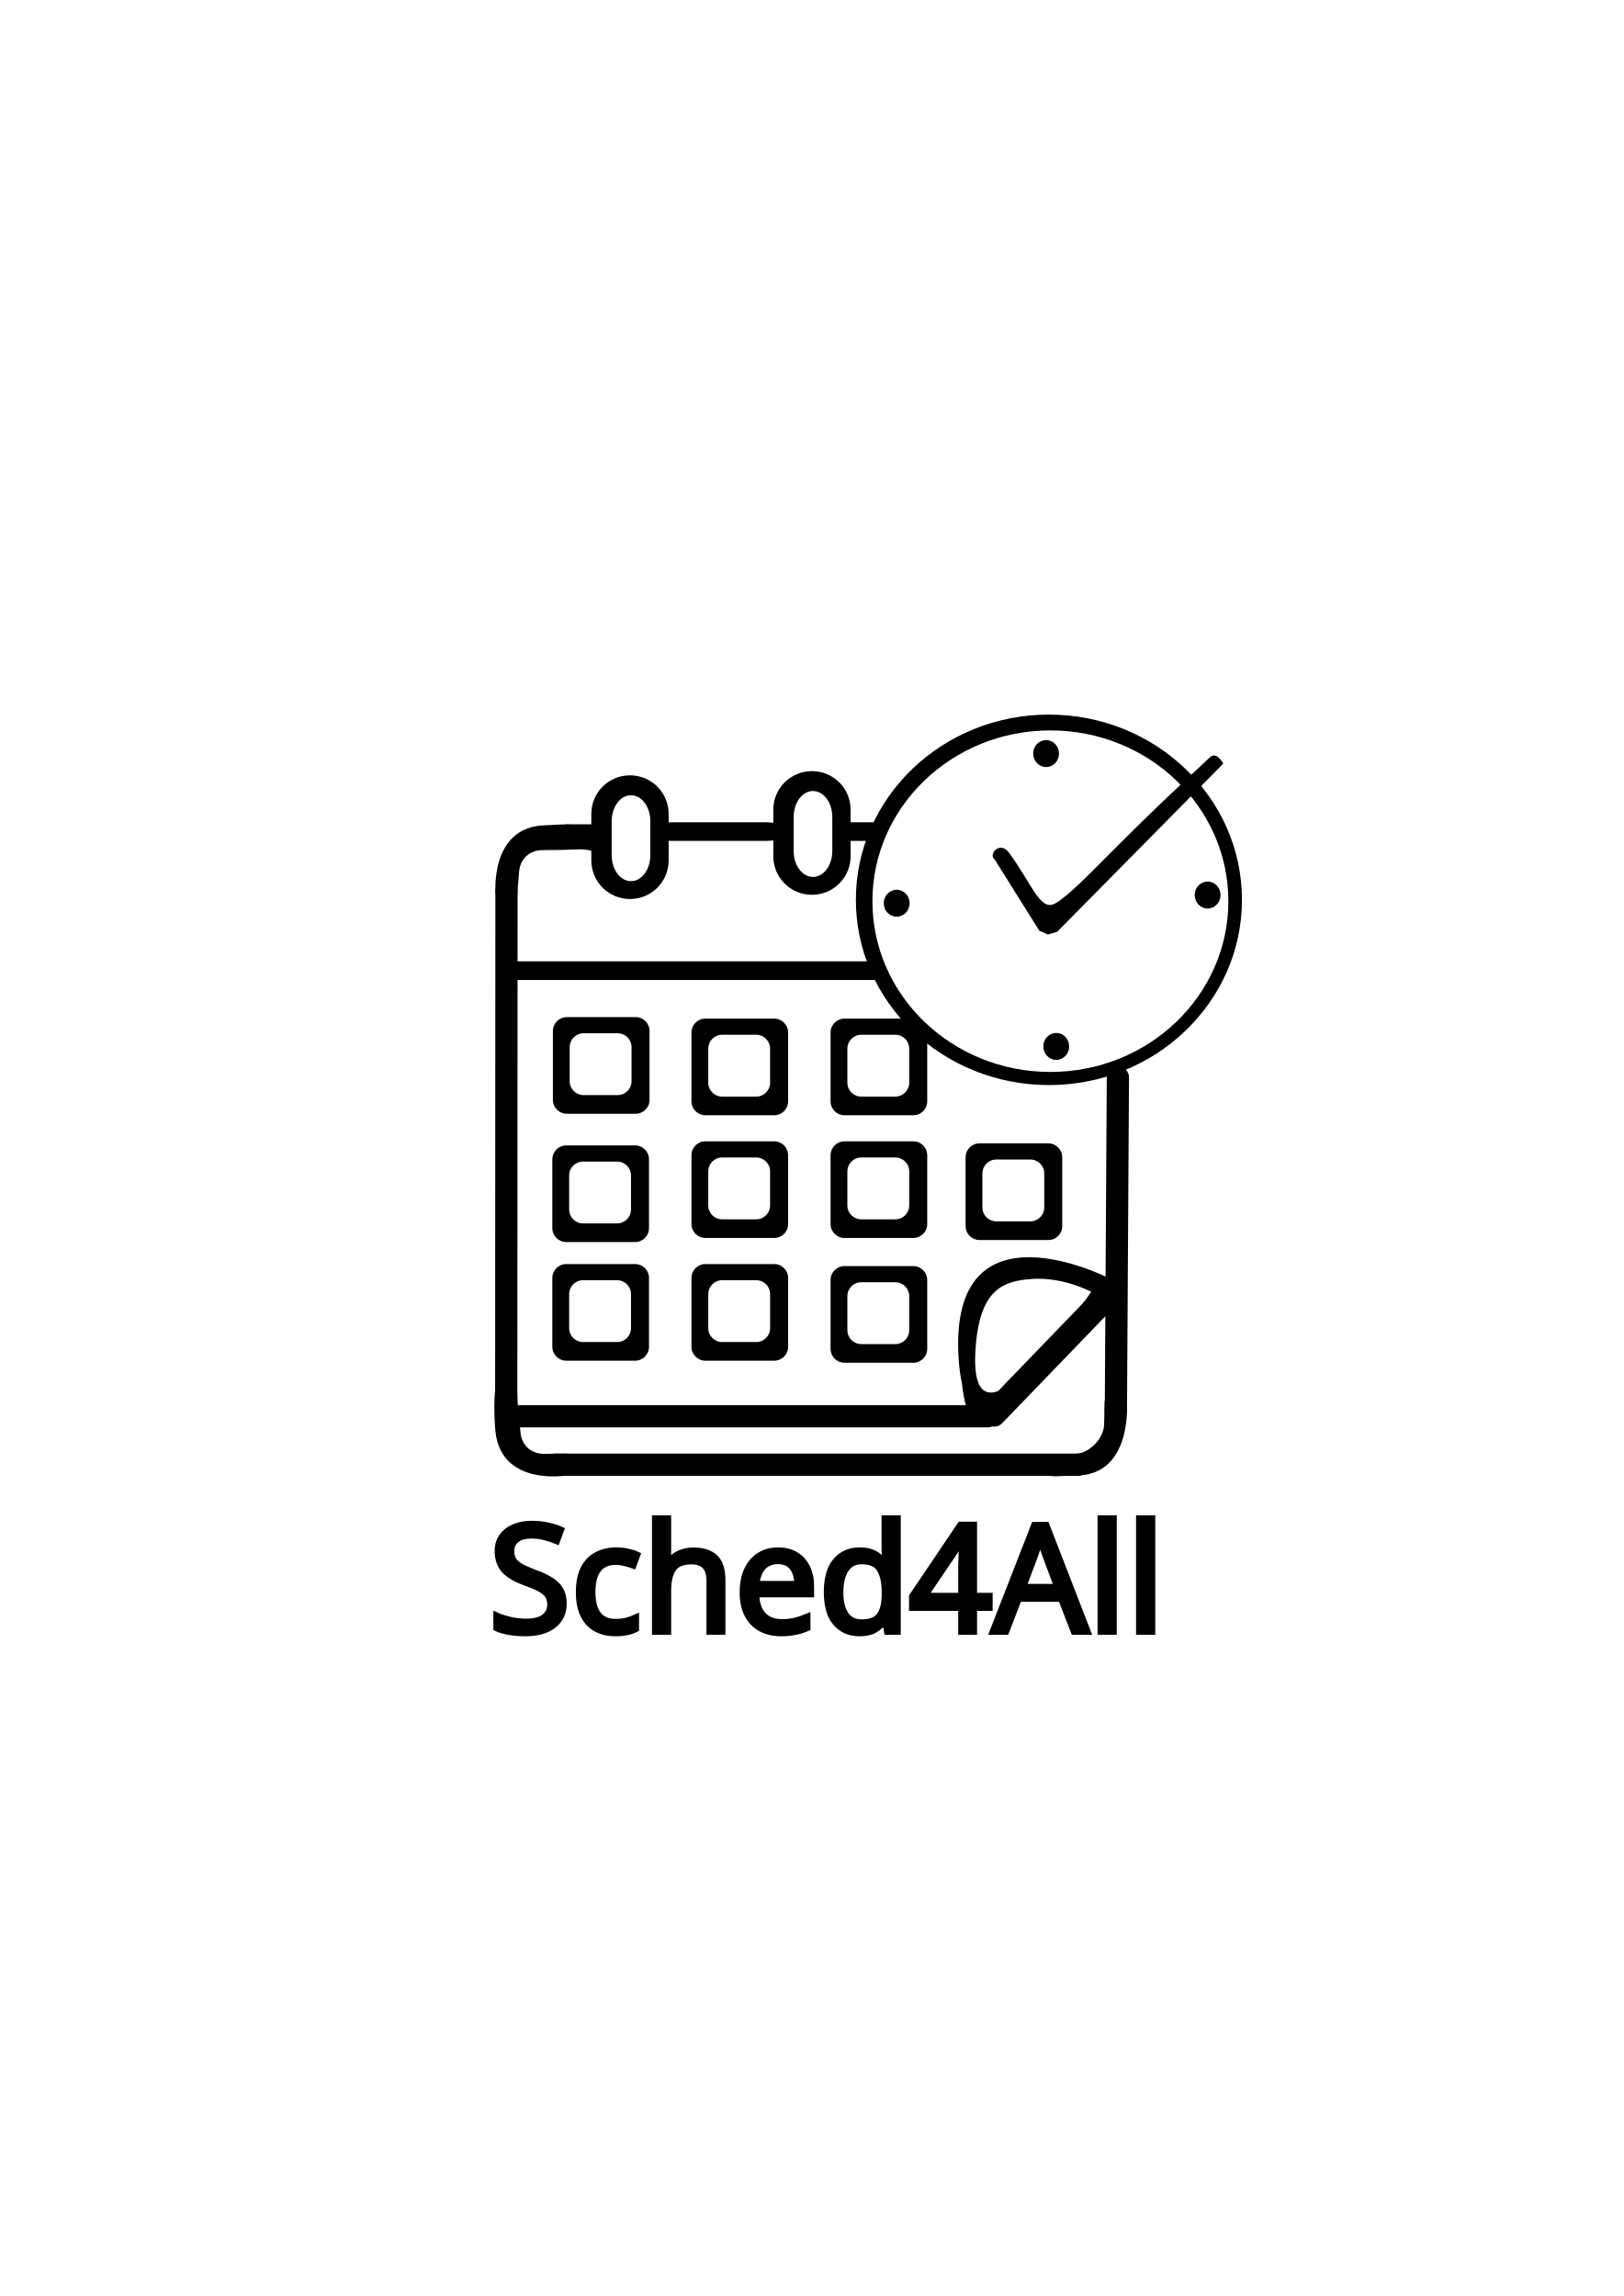
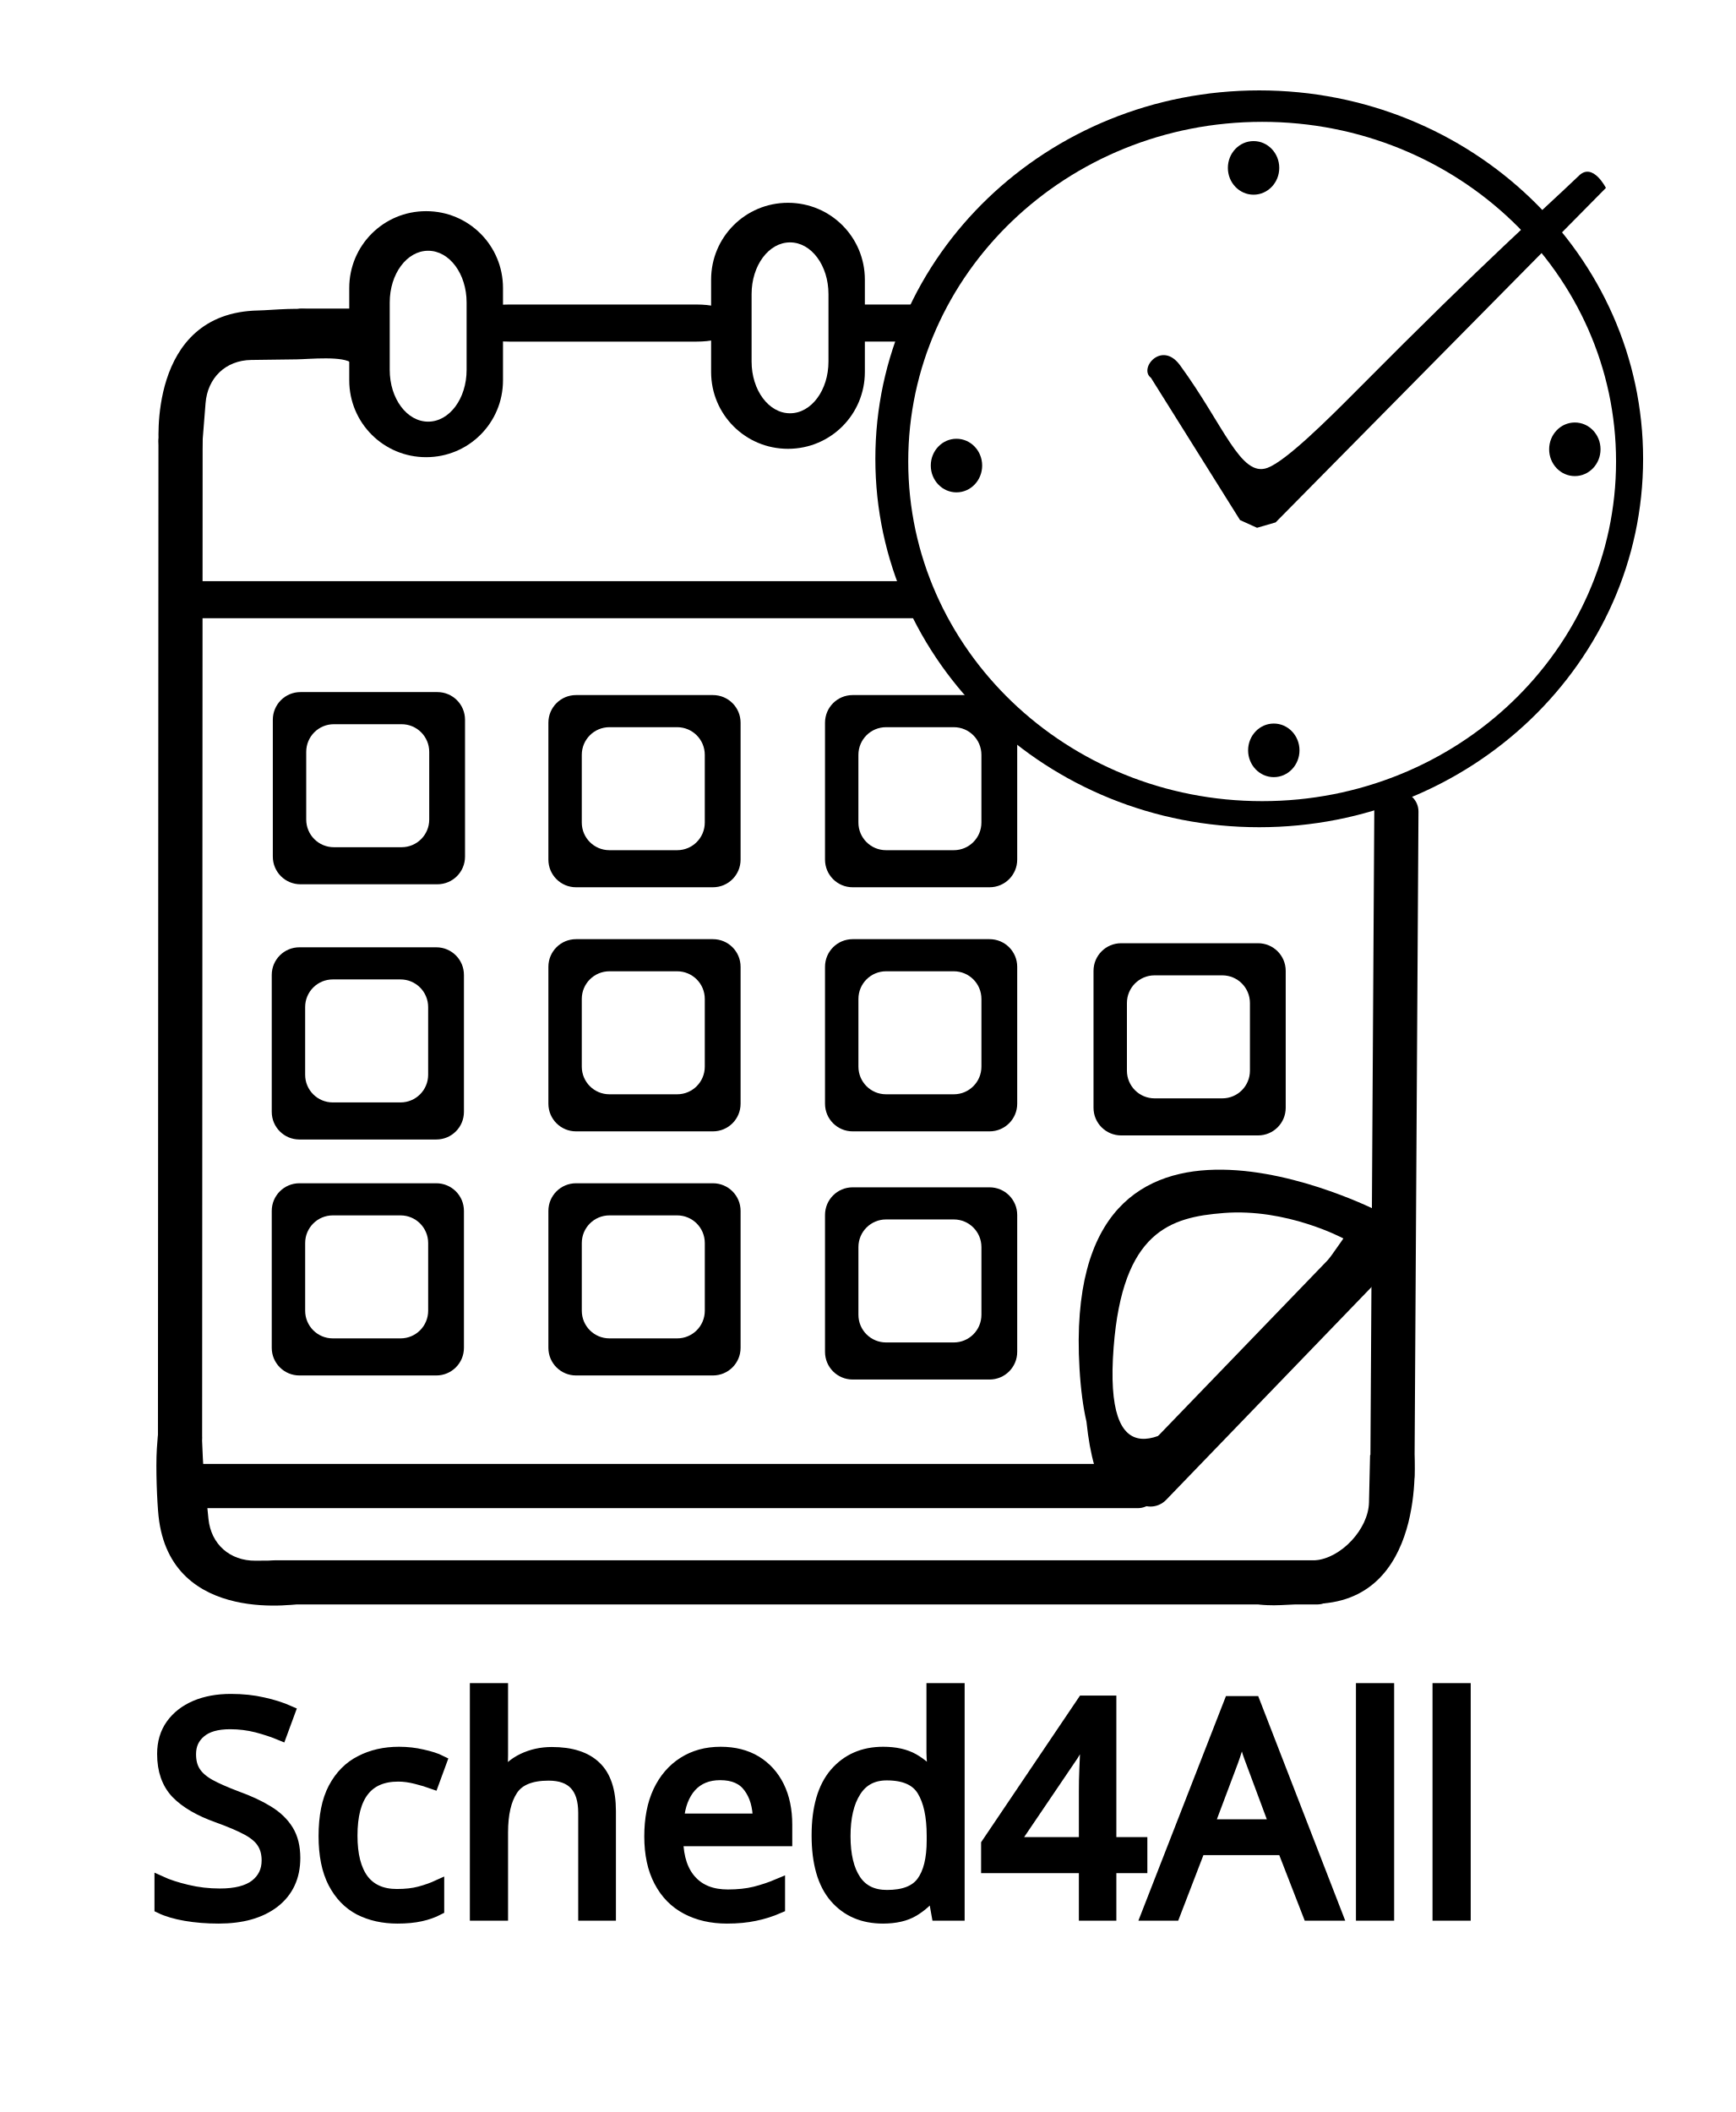
- <svg xmlns="http://www.w3.org/2000/svg" width="210mm" height="297mm" viewBox="0 0 210 297" version="1.1" id="svg1" xml:space="preserve">
+ <svg xmlns="http://www.w3.org/2000/svg" width="112.871" height="137.355" version="1.1" xml:space="preserve" style="">
+   <rect id="backgroundrect" width="100%" height="100%" x="0" y="0" fill="none" stroke="none" style="" class="" />
  <defs id="defs1">
    <rect x="118.543" y="205.936" width="344.38" height="185.169" id="rect12" />
  </defs>
-   <g id="layer1">
-     <path id="path10-4" style="fill:#000000;fill-opacity:1;stroke:#383138;stroke-width:0;stroke-opacity:1" d="m 139.139,190.869 c 7.463,3.5e-4 6.603,-9.682 6.603,-9.682 0,0 -1.287,-0.623 -2.871,0.008 l -0.071,3.081 c -0.04,1.732 -1.821,3.636 -3.519,3.761 l -2.473,0.182 c -0.828,0.061 -3.829,0.532 -4.4,0.013 -2.181,1.646 -1.302,1.728 2.887,2.61 1.185,0.249 2.4,0.028 3.316,0.028 z" />
-     <path id="path10-5" style="fill:#000000;fill-opacity:1;stroke:#383138;stroke-width:0;stroke-opacity:1" d="m 64.075,185.16 c 0.77,7.245 9.387,5.677 9.387,5.677 0,0 0.59,-1.288 -0.092,-2.801 l -2.987,0.024 c -1.662,0.013 -2.895,-1.064 -3.062,-2.718 l -0.297,-2.946 c -0.081,-0.806 -0.232,-4.426 -0.147,-4.826 -1.684,-2.048 -2.654,-0.961 -2.913,3.207 -0.08,1.289 0.016,3.493 0.11,4.383 z" />
-     <path id="path1-6" style="display:inline;fill:#000000;fill-opacity:1;stroke:#383138;stroke-width:0;stroke-opacity:1" d="m 135.661,92.438 a 24.967,23.96 0 0 0 -24.967,23.96 24.967,23.96 0 0 0 24.967,23.96 24.967,23.96 0 0 0 24.966,-23.96 24.967,23.96 0 0 0 -24.966,-23.96 z m 0.189,2.045 a 23.017,22.089 0 0 1 23.018,22.089 23.017,22.089 0 0 1 -23.018,22.09 23.017,22.089 0 0 1 -23.017,-22.09 23.017,22.089 0 0 1 23.017,-22.089 z" />
-     <ellipse style="display:inline;fill:#000000;fill-opacity:1;stroke:#383138;stroke-width:0;stroke-opacity:1" id="path2-7" cx="115.971" cy="116.837" rx="1.671" ry="1.743" />
-     <ellipse style="display:inline;fill:#000000;fill-opacity:1;stroke:#383138;stroke-width:0;stroke-opacity:1" id="path2-23" cx="136.608" cy="135.358" rx="1.671" ry="1.743" />
-     <ellipse style="display:inline;fill:#000000;fill-opacity:1;stroke:#383138;stroke-width:0;stroke-opacity:1" id="path2" cx="135.293" cy="97.478" rx="1.671" ry="1.743" />
-     <ellipse style="display:inline;fill:#000000;fill-opacity:1;stroke:#383138;stroke-width:0;stroke-opacity:1" id="path2-2" cx="156.187" cy="115.779" rx="1.671" ry="1.743" />
-     <path style="display:inline;fill:#000000;fill-opacity:1;stroke:#383138;stroke-width:0;stroke-opacity:1" d="m 128.615,111.126 5.798,9.258 1.105,0.501 1.207,-0.35 21.483,-21.754 c 0,0 -0.844,-1.666 -1.739,-0.81 -2.578,2.466 -5.728,5.173 -14.437,13.949 -1.974,1.989 -4.637,4.625 -5.838,5.068 -1.745,0.643 -2.834,-2.778 -5.689,-6.68 -1.184,-1.619 -2.703,0.212 -1.89,0.819 z" id="path3" />
-     <path id="rect3" style="fill:#000000;fill-opacity:1;stroke:#383138;stroke-width:0;stroke-opacity:1" d="m 73.308,131.569 c -0.997,0 -1.8,0.803 -1.8,1.8 v 8.9 c 0,0.997 0.803,1.8 1.8,1.8 h 8.9 c 0.997,0 1.8,-0.803 1.8,-1.8 v -8.9 c 0,-0.997 -0.803,-1.8 -1.8,-1.8 z m 2.172,2.089 h 4.4 c 0.997,0 1.8,0.803 1.8,1.8 v 4.4 c 0,0.997 -0.803,1.8 -1.8,1.8 h -4.4 c -0.997,0 -1.8,-0.803 -1.8,-1.8 v -4.4 c 0,-0.997 0.803,-1.8 1.8,-1.8 z" />
-     <path id="rect3-7" style="fill:#000000;fill-opacity:1;stroke:#383138;stroke-width:0;stroke-opacity:1" d="m 91.229,131.763 c -0.997,0 -1.8,0.803 -1.8,1.8 v 8.9 c 0,0.997 0.803,1.8 1.8,1.8 h 8.9 c 0.997,0 1.8,-0.803 1.8,-1.8 v -8.9 c 0,-0.997 -0.803,-1.8 -1.8,-1.8 z m 2.172,2.089 h 4.4 c 0.997,0 1.8,0.803 1.8,1.8 v 4.4 c 0,0.997 -0.803,1.8 -1.8,1.8 H 93.402 c -0.997,0 -1.8,-0.803 -1.8,-1.8 v -4.4 c 0,-0.997 0.803,-1.8 1.8,-1.8 z" />
-     <path id="rect3-7-2" style="fill:#000000;fill-opacity:1;stroke:#383138;stroke-width:0;stroke-opacity:1" d="m 109.221,131.763 c -0.997,0 -1.8,0.803 -1.8,1.8 v 8.9 c 0,0.997 0.803,1.8 1.8,1.8 h 8.9 c 0.997,0 1.8,-0.803 1.8,-1.8 v -8.9 c 0,-0.997 -0.803,-1.8 -1.8,-1.8 z m 2.172,2.089 h 4.4 c 0.997,0 1.8,0.803 1.8,1.8 v 4.4 c 0,0.997 -0.803,1.8 -1.8,1.8 h -4.4 c -0.997,0 -1.8,-0.803 -1.8,-1.8 v -4.4 c 0,-0.997 0.803,-1.8 1.8,-1.8 z" />
-     <path id="rect3-7-2-9" style="fill:#000000;fill-opacity:1;stroke:#383138;stroke-width:0;stroke-opacity:1" d="m 91.229,147.638 c -0.997,0 -1.8,0.803 -1.8,1.8 v 8.9 c 0,0.997 0.803,1.8 1.8,1.8 h 8.9 c 0.997,0 1.8,-0.803 1.8,-1.8 v -8.9 c 0,-0.997 -0.803,-1.8 -1.8,-1.8 z m 2.172,2.089 h 4.4 c 0.997,0 1.8,0.803 1.8,1.8 v 4.4 c 0,0.997 -0.803,1.8 -1.8,1.8 h -4.4 c -0.997,0 -1.8,-0.803 -1.8,-1.8 v -4.4 c 0,-0.997 0.803,-1.8 1.8,-1.8 z" />
-     <path id="rect3-7-2-9-4" style="fill:#000000;fill-opacity:1;stroke:#383138;stroke-width:0;stroke-opacity:1" d="m 73.237,148.167 c -0.997,0 -1.8,0.803 -1.8,1.8 v 8.9 c 0,0.997 0.803,1.8 1.8,1.8 h 8.9 c 0.997,0 1.8,-0.803 1.8,-1.8 v -8.9 c 0,-0.997 -0.803,-1.8 -1.8,-1.8 z m 2.172,2.089 h 4.4 c 0.997,0 1.8,0.803 1.8,1.8 v 4.4 c 0,0.997 -0.803,1.8 -1.8,1.8 h -4.4 c -0.997,0 -1.8,-0.803 -1.8,-1.8 v -4.4 c 0,-0.997 0.803,-1.8 1.8,-1.8 z" />
-     <path id="rect3-7-2-9-4-6" style="fill:#000000;fill-opacity:1;stroke:#383138;stroke-width:0;stroke-opacity:1" d="m 109.221,147.638 c -0.997,0 -1.8,0.803 -1.8,1.8 v 8.9 c 0,0.997 0.803,1.8 1.8,1.8 h 8.9 c 0.997,0 1.8,-0.803 1.8,-1.8 v -8.9 c 0,-0.997 -0.803,-1.8 -1.8,-1.8 z m 2.173,2.089 h 4.4 c 0.997,0 1.8,0.803 1.8,1.8 v 4.4 c 0,0.997 -0.803,1.8 -1.8,1.8 h -4.4 c -0.997,0 -1.8,-0.803 -1.8,-1.8 v -4.4 c 0,-0.997 0.803,-1.8 1.8,-1.8 z" />
-     <path id="rect3-7-2-9-4-6-3" style="fill:#000000;fill-opacity:1;stroke:#383138;stroke-width:0;stroke-opacity:1" d="m 91.229,163.513 c -0.997,0 -1.8,0.803 -1.8,1.8 v 8.9 c 0,0.997 0.803,1.8 1.8,1.8 h 8.9 c 0.997,0 1.8,-0.803 1.8,-1.8 v -8.9 c 0,-0.997 -0.803,-1.8 -1.8,-1.8 z m 2.173,2.089 h 4.4 c 0.997,0 1.8,0.803 1.8,1.8 v 4.4 c 0,0.997 -0.803,1.8 -1.8,1.8 h -4.4 c -0.997,0 -1.8,-0.803 -1.8,-1.8 v -4.4 c 0,-0.997 0.803,-1.8 1.8,-1.8 z" />
-     <path id="rect3-7-2-9-4-6-3-1" style="fill:#000000;fill-opacity:1;stroke:#383138;stroke-width:0;stroke-opacity:1" d="m 73.237,163.513 c -0.997,0 -1.8,0.803 -1.8,1.8 v 8.9 c 0,0.997 0.803,1.8 1.8,1.8 h 8.9 c 0.997,0 1.8,-0.803 1.8,-1.8 v -8.9 c 0,-0.997 -0.803,-1.8 -1.8,-1.8 z m 2.173,2.089 h 4.4 c 0.997,0 1.8,0.803 1.8,1.8 v 4.4 c 0,0.997 -0.803,1.8 -1.8,1.8 h -4.4 c -0.997,0 -1.8,-0.803 -1.8,-1.8 v -4.4 c 0,-0.997 0.803,-1.8 1.8,-1.8 z" />
-     <path id="rect3-7-2-9-4-6-3-1-7" style="fill:#000000;fill-opacity:1;stroke:#383138;stroke-width:0;stroke-opacity:1" d="m 109.221,163.777 c -0.997,0 -1.8,0.803 -1.8,1.8 v 8.9 c 0,0.997 0.803,1.8 1.8,1.8 h 8.9 c 0.997,0 1.8,-0.803 1.8,-1.8 v -8.9 c 0,-0.997 -0.803,-1.8 -1.8,-1.8 z m 2.173,2.089 h 4.4 c 0.997,0 1.8,0.803 1.8,1.8 v 4.4 c 0,0.997 -0.803,1.8 -1.8,1.8 h -4.4 c -0.997,0 -1.8,-0.803 -1.8,-1.8 v -4.4 c 0,-0.997 0.803,-1.8 1.8,-1.8 z" />
-     <path id="rect3-7-2-9-4-6-3-1-7-9" style="fill:#000000;fill-opacity:1;stroke:#383138;stroke-width:0;stroke-opacity:1" d="m 126.683,147.902 c -0.997,0 -1.8,0.803 -1.8,1.8 v 8.9 c 0,0.997 0.803,1.8 1.8,1.8 h 8.9 c 0.997,0 1.8,-0.803 1.8,-1.8 v -8.9 c 0,-0.997 -0.803,-1.8 -1.8,-1.8 z m 2.173,2.089 h 4.4 c 0.997,0 1.8,0.803 1.8,1.8 v 4.4 c 0,0.997 -0.803,1.8 -1.8,1.8 h -4.4 c -0.997,0 -1.8,-0.803 -1.8,-1.8 v -4.4 c 0,-0.997 0.803,-1.8 1.8,-1.8 z" />
-     <path id="rect4" style="fill:#000000;fill-opacity:1;stroke:#383138;stroke-width:0;stroke-opacity:1" d="m 81.478,100.293 c -2.77,0 -5,2.23 -5,5 v 6 c 0,2.77 2.23,5 5,5 2.77,0 5,-2.23 5,-5 v -6 c 0,-2.77 -2.23,-5 -5,-5 z m 0.133,2.575 c 1.385,0 2.5,1.5 2.5,3.365 v 4.384 c 0,1.864 -1.115,3.365 -2.5,3.365 -1.385,0 -2.5,-1.5 -2.5,-3.365 v -4.384 c 0,-1.864 1.115,-3.365 2.5,-3.365 z" />
-     <path id="rect4-8" style="fill:#000000;fill-opacity:1;stroke:#383138;stroke-width:0;stroke-opacity:1" d="m 105.013,99.748 c -2.77,0 -5,2.23 -5,5 v 6 c 0,2.77 2.23,5 5,5 2.77,0 5,-2.23 5,-5 v -6 c 0,-2.77 -2.23,-5 -5,-5 z m 0.133,2.575 c 1.385,0 2.5,1.5 2.5,3.365 v 4.384 c 0,1.864 -1.115,3.365 -2.5,3.365 -1.385,0 -2.5,-1.5 -2.5,-3.365 v -4.384 c 0,-1.864 1.115,-3.365 2.5,-3.365 z" />
-     <path style="fill:#000000;fill-opacity:1;stroke:#383138;stroke-width:0;stroke-opacity:1" d="M 102.252,107.662 Z" id="path5" />
-     <rect style="fill:#000000;fill-opacity:1;stroke:#383138;stroke-width:0;stroke-opacity:1" id="rect7" width="15.592" height="2.413" x="85.174" y="106.363" rx="1.7" ry="0.414" />
-     <rect style="fill:#000000;fill-opacity:1;stroke:#383138;stroke-width:0;stroke-opacity:1" id="rect7-7" width="5.472" height="2.413" x="108.215" y="106.363" rx="0.597" ry="0.414" />
-     <rect style="fill:#000000;fill-opacity:1;stroke:#383138;stroke-width:0;stroke-opacity:1" id="rect7-7-5" width="5.472" height="2.413" x="72.76" y="106.627" rx="0.597" ry="0.414" />
-     <rect style="fill:#000000;fill-opacity:1;stroke:#383138;stroke-width:0;stroke-opacity:1" id="rect7-1" width="50.304" height="2.413" x="64.235" y="124.354" ry="1.114" />
-     <rect style="fill:#000000;fill-opacity:1;stroke:#383138;stroke-width:0;stroke-opacity:1" id="rect7-1-2" width="63.599" height="2.874" x="65.466" y="181.768" ry="1.3" />
-     <rect style="fill:#000000;fill-opacity:1;stroke:#383138;stroke-width:0;stroke-opacity:1" id="rect7-1-2-1" width="67.376" height="2.874" x="113.935" y="-67" ry="1.3" transform="matrix(-4.970811e-4,0.9999999,-0.9999999,-5.3786524e-4,0,0)" />
-     <rect style="fill:#000000;fill-opacity:1;stroke:#383138;stroke-width:0;stroke-opacity:1" id="rect7-1-2-6" width="45.756" height="2.874" x="137.167" y="-146.851" ry="1.3" transform="rotate(90.34362)" />
-     <rect style="fill:#000000;fill-opacity:1;stroke:#383138;stroke-width:0;stroke-opacity:1" id="rect7-1-2-2" width="70.501" height="2.874" x="70.292" y="188.032" ry="1.386" />
-     <rect style="fill:#000000;fill-opacity:1;stroke:#383138;stroke-width:0;stroke-opacity:1" id="rect7-1-2-8" width="24.828" height="3.265" x="-35.697" y="217.993" ry="1.477" transform="matrix(0.6943578,-0.7196299,0.6931814,0.7207632,0,0)" />
-     <path id="path9" style="fill:#000000;fill-opacity:1;stroke:#383138;stroke-width:0;stroke-opacity:1" d="m 133.261,162.63 c -5.028,-0.061 -9.903,2.49 -9.289,12.935 0.08,1.365 0.235,2.503 0.451,3.447 0.958,9.113 5.319,5.464 9.361,-0.295 4.859,-5.148 9.687,-13.354 9.687,-13.354 0,0 -5.181,-2.672 -10.209,-2.733 z m 0.07,2.818 c 4.127,-0.33 7.803,1.655 7.803,1.655 0,0 -16.229,23.791 -14.943,7.084 0.582,-7.57 3.71,-8.464 7.14,-8.738 z" />
-     <path id="path10" style="fill:#000000;fill-opacity:1;stroke:#383138;stroke-width:0;stroke-opacity:1" d="m 70.571,106.752 c -7.285,0.136 -6.473,8.857 -6.473,8.857 0,0 1.232,0.7 2.799,0.152 l 0.236,-2.978 c 0.131,-1.657 1.312,-2.792 2.974,-2.813 l 2.961,-0.039 c 0.81,-0.011 3.063,-0.25 3.602,0.269 2.187,-1.499 1.906,-2.419 -2.149,-3.416 -1.147,-0.282 -3.055,-0.049 -3.95,-0.032 z" />
-     <text xml:space="preserve" style="font-style:normal;font-variant:normal;font-weight:normal;font-stretch:extra-condensed;font-size:19.295px;font-family:'Noto Sans Gurmukhi ExtraCondensed';-inkscape-font-specification:'Noto Sans Gurmukhi ExtraCondensed,  Extra-Condensed';text-align:start;writing-mode:lr-tb;direction:ltr;text-anchor:start;fill:#000000;fill-opacity:1;stroke:#000000;stroke-width:0.781;stroke-dasharray:none;stroke-opacity:1" x="63.215" y="211.082" id="text13">
-       <tspan id="tspan13" style="font-style:normal;font-variant:normal;font-weight:normal;font-stretch:extra-condensed;font-family:'Noto Sans Gurmukhi ExtraCondensed';-inkscape-font-specification:'Noto Sans Gurmukhi ExtraCondensed,  Extra-Condensed';fill:#000000;fill-opacity:1;stroke:#000000;stroke-width:0.781;stroke-dasharray:none;stroke-opacity:1" x="63.215" y="211.082">Sched<tspan style="font-style:normal;font-variant:normal;font-weight:normal;font-stretch:normal;font-family:'Noto Sans Gurmukhi';-inkscape-font-specification:'Noto Sans Gurmukhi';fill:#000000;fill-opacity:1;stroke:#000000;stroke-opacity:1" id="tspan1">4</tspan>All</tspan>
-     </text>
-     <rect style="fill:#000000;stroke:#000000;stroke-width:0.8;fill-opacity:0;stroke-opacity:0" id="rect1" width="142.936" height="138.82" x="38.54" y="87.183" rx="3" />
+   <g class="currentLayer" style="">
+     <g id="layer1" class="">
+       <path id="path10-4" style="fill:#000000;fill-opacity:1;stroke:#383138;stroke-width:0;stroke-opacity:1" d="m85.375,104.31 c7.463,0 6.603,-9.682 6.603,-9.682 c0,0 -1.287,-0.623 -2.871,0.008 l-0.071,3.081 c-0.04,1.732 -1.821,3.636 -3.519,3.761 l-2.473,0.182 c-0.828,0.061 -3.829,0.532 -4.4,0.013 c-2.181,1.646 -1.302,1.728 2.887,2.61 c1.185,0.249 2.4,0.028 3.316,0.028 z" />
+       <path id="path10-5" style="fill:#000000;fill-opacity:1;stroke:#383138;stroke-width:0;stroke-opacity:1" d="m10.312,98.601 c0.77,7.245 9.387,5.677 9.387,5.677 c0,0 0.59,-1.288 -0.092,-2.801 l-2.987,0.024 c-1.662,0.014 -2.895,-1.064 -3.062,-2.718 l-0.297,-2.946 c-0.081,-0.806 -0.232,-4.426 -0.147,-4.826 c-1.684,-2.048 -2.654,-0.961 -2.913,3.207 c-0.08,1.289 0.016,3.493 0.11,4.383 z" />
+       <path id="path1-6" style="display:inline;fill:#000000;fill-opacity:1;stroke:#383138;stroke-width:0;stroke-opacity:1" d="m81.898,5.879 a24.967,23.96 0 0 0 -24.967,23.96 a24.967,23.96 0 0 0 24.967,23.96 a24.967,23.96 0 0 0 24.966,-23.96 a24.967,23.96 0 0 0 -24.966,-23.96 zm0.189,2.045 a23.017,22.089 0 0 1 23.018,22.089 a23.017,22.089 0 0 1 -23.018,22.09 a23.017,22.089 0 0 1 -23.017,-22.09 a23.017,22.089 0 0 1 23.017,-22.089 z" />
+       <ellipse style="display:inline;fill:#000000;fill-opacity:1;stroke:#383138;stroke-width:0;stroke-opacity:1" id="path2-7" cx="62.207" cy="30.278" rx="1.671" ry="1.743" />
+       <ellipse style="display:inline;fill:#000000;fill-opacity:1;stroke:#383138;stroke-width:0;stroke-opacity:1" id="path2-23" cx="82.845" cy="48.799" rx="1.671" ry="1.743" />
+       <ellipse style="display:inline;fill:#000000;fill-opacity:1;stroke:#383138;stroke-width:0;stroke-opacity:1" id="path2" cx="81.529" cy="10.919" rx="1.671" ry="1.743" />
+       <ellipse style="display:inline;fill:#000000;fill-opacity:1;stroke:#383138;stroke-width:0;stroke-opacity:1" id="path2-2" cx="102.424" cy="29.22" rx="1.671" ry="1.743" />
+       <path style="display:inline;fill:#000000;fill-opacity:1;stroke:#383138;stroke-width:0;stroke-opacity:1" d="m74.852,24.566 l5.798,9.258 l1.105,0.501 l1.207,-0.35 l21.483,-21.754 c0,0 -0.844,-1.666 -1.739,-0.81 c-2.578,2.466 -5.728,5.173 -14.437,13.949 c-1.974,1.989 -4.637,4.625 -5.838,5.068 c-1.745,0.643 -2.834,-2.778 -5.689,-6.68 c-1.184,-1.619 -2.703,0.212 -1.89,0.819 z" id="path3" />
+       <path id="rect3" style="fill:#000000;fill-opacity:1;stroke:#383138;stroke-width:0;stroke-opacity:1" d="m19.544,45.01 c-0.997,0 -1.8,0.803 -1.8,1.8 v8.9 c0,0.997 0.803,1.8 1.8,1.8 h8.9 c0.997,0 1.8,-0.803 1.8,-1.8 v-8.9 c0,-0.997 -0.803,-1.8 -1.8,-1.8 zm2.172,2.089 h4.4 c0.997,0 1.8,0.803 1.8,1.8 v4.4 c0,0.997 -0.803,1.8 -1.8,1.8 h-4.4 c-0.997,0 -1.8,-0.803 -1.8,-1.8 v-4.4 c0,-0.997 0.803,-1.8 1.8,-1.8 z" />
+       <path id="rect3-7" style="fill:#000000;fill-opacity:1;stroke:#383138;stroke-width:0;stroke-opacity:1" d="m37.466,45.204 c-0.997,0 -1.8,0.803 -1.8,1.8 v8.9 c0,0.997 0.803,1.8 1.8,1.8 h8.9 c0.997,0 1.8,-0.803 1.8,-1.8 v-8.9 c0,-0.997 -0.803,-1.8 -1.8,-1.8 zm2.172,2.089 h4.4 c0.997,0 1.8,0.803 1.8,1.8 v4.4 c0,0.997 -0.803,1.8 -1.8,1.8 H39.638 c-0.997,0 -1.8,-0.803 -1.8,-1.8 v-4.4 c0,-0.997 0.803,-1.8 1.8,-1.8 z" />
+       <path id="rect3-7-2" style="fill:#000000;fill-opacity:1;stroke:#383138;stroke-width:0;stroke-opacity:1" d="m55.457,45.204 c-0.997,0 -1.8,0.803 -1.8,1.8 v8.9 c0,0.997 0.803,1.8 1.8,1.8 h8.9 c0.997,0 1.8,-0.803 1.8,-1.8 v-8.9 c0,-0.997 -0.803,-1.8 -1.8,-1.8 zm2.172,2.089 h4.4 c0.997,0 1.8,0.803 1.8,1.8 v4.4 c0,0.997 -0.803,1.8 -1.8,1.8 h-4.4 c-0.997,0 -1.8,-0.803 -1.8,-1.8 v-4.4 c0,-0.997 0.803,-1.8 1.8,-1.8 z" />
+       <path id="rect3-7-2-9" style="fill:#000000;fill-opacity:1;stroke:#383138;stroke-width:0;stroke-opacity:1" d="m37.466,61.079 c-0.997,0 -1.8,0.803 -1.8,1.8 v8.9 c0,0.997 0.803,1.8 1.8,1.8 h8.9 c0.997,0 1.8,-0.803 1.8,-1.8 v-8.9 c0,-0.997 -0.803,-1.8 -1.8,-1.8 zm2.172,2.089 h4.4 c0.997,0 1.8,0.803 1.8,1.8 v4.4 c0,0.997 -0.803,1.8 -1.8,1.8 h-4.4 c-0.997,0 -1.8,-0.803 -1.8,-1.8 v-4.4 c0,-0.997 0.803,-1.8 1.8,-1.8 z" />
+       <path id="rect3-7-2-9-4" style="fill:#000000;fill-opacity:1;stroke:#383138;stroke-width:0;stroke-opacity:1" d="m19.474,61.608 c-0.997,0 -1.8,0.803 -1.8,1.8 v8.9 c0,0.997 0.803,1.8 1.8,1.8 h8.9 c0.997,0 1.8,-0.803 1.8,-1.8 v-8.9 c0,-0.997 -0.803,-1.8 -1.8,-1.8 zm2.172,2.089 h4.4 c0.997,0 1.8,0.803 1.8,1.8 v4.4 c0,0.997 -0.803,1.8 -1.8,1.8 h-4.4 c-0.997,0 -1.8,-0.803 -1.8,-1.8 v-4.4 c0,-0.997 0.803,-1.8 1.8,-1.8 z" />
+       <path id="rect3-7-2-9-4-6" style="fill:#000000;fill-opacity:1;stroke:#383138;stroke-width:0;stroke-opacity:1" d="m55.457,61.079 c-0.997,0 -1.8,0.803 -1.8,1.8 v8.9 c0,0.997 0.803,1.8 1.8,1.8 h8.9 c0.997,0 1.8,-0.803 1.8,-1.8 v-8.9 c0,-0.997 -0.803,-1.8 -1.8,-1.8 zm2.173,2.089 h4.4 c0.997,0 1.8,0.803 1.8,1.8 v4.4 c0,0.997 -0.803,1.8 -1.8,1.8 h-4.4 c-0.997,0 -1.8,-0.803 -1.8,-1.8 v-4.4 c0,-0.997 0.803,-1.8 1.8,-1.8 z" />
+       <path id="rect3-7-2-9-4-6-3" style="fill:#000000;fill-opacity:1;stroke:#383138;stroke-width:0;stroke-opacity:1" d="m37.466,76.954 c-0.997,0 -1.8,0.803 -1.8,1.8 v8.9 c0,0.997 0.803,1.8 1.8,1.8 h8.9 c0.997,0 1.8,-0.803 1.8,-1.8 v-8.9 c0,-0.997 -0.803,-1.8 -1.8,-1.8 zm2.173,2.089 h4.4 c0.997,0 1.8,0.803 1.8,1.8 v4.4 c0,0.997 -0.803,1.8 -1.8,1.8 h-4.4 c-0.997,0 -1.8,-0.803 -1.8,-1.8 v-4.4 c0,-0.997 0.803,-1.8 1.8,-1.8 z" />
+       <path id="rect3-7-2-9-4-6-3-1" style="fill:#000000;fill-opacity:1;stroke:#383138;stroke-width:0;stroke-opacity:1" d="m19.474,76.954 c-0.997,0 -1.8,0.803 -1.8,1.8 v8.9 c0,0.997 0.803,1.8 1.8,1.8 h8.9 c0.997,0 1.8,-0.803 1.8,-1.8 v-8.9 c0,-0.997 -0.803,-1.8 -1.8,-1.8 zm2.173,2.089 h4.4 c0.997,0 1.8,0.803 1.8,1.8 v4.4 c0,0.997 -0.803,1.8 -1.8,1.8 h-4.4 c-0.997,0 -1.8,-0.803 -1.8,-1.8 v-4.4 c0,-0.997 0.803,-1.8 1.8,-1.8 z" />
+       <path id="rect3-7-2-9-4-6-3-1-7" style="fill:#000000;fill-opacity:1;stroke:#383138;stroke-width:0;stroke-opacity:1" d="m55.457,77.218 c-0.997,0 -1.8,0.803 -1.8,1.8 v8.9 c0,0.997 0.803,1.8 1.8,1.8 h8.9 c0.997,0 1.8,-0.803 1.8,-1.8 v-8.9 c0,-0.997 -0.803,-1.8 -1.8,-1.8 zm2.173,2.089 h4.4 c0.997,0 1.8,0.803 1.8,1.8 v4.4 c0,0.997 -0.803,1.8 -1.8,1.8 h-4.4 c-0.997,0 -1.8,-0.803 -1.8,-1.8 v-4.4 c0,-0.997 0.803,-1.8 1.8,-1.8 z" />
+       <path id="rect3-7-2-9-4-6-3-1-7-9" style="fill:#000000;fill-opacity:1;stroke:#383138;stroke-width:0;stroke-opacity:1" d="m72.92,61.343 c-0.997,0 -1.8,0.803 -1.8,1.8 v8.9 c0,0.997 0.803,1.8 1.8,1.8 h8.9 c0.997,0 1.8,-0.803 1.8,-1.8 v-8.9 c0,-0.997 -0.803,-1.8 -1.8,-1.8 zm2.173,2.089 h4.4 c0.997,0 1.8,0.803 1.8,1.8 v4.4 c0,0.997 -0.803,1.8 -1.8,1.8 h-4.4 c-0.997,0 -1.8,-0.803 -1.8,-1.8 v-4.4 c0,-0.997 0.803,-1.8 1.8,-1.8 z" />
+       <path id="rect4" style="fill:#000000;fill-opacity:1;stroke:#383138;stroke-width:0;stroke-opacity:1" d="m27.714,13.733 c-2.77,0 -5,2.23 -5,5 v6 c0,2.77 2.23,5 5,5 c2.77,0 5,-2.23 5,-5 v-6 c0,-2.77 -2.23,-5 -5,-5 zm0.133,2.575 c1.385,0 2.5,1.5 2.5,3.365 v4.384 c0,1.864 -1.115,3.365 -2.5,3.365 c-1.385,0 -2.5,-1.5 -2.5,-3.365 v-4.384 c0,-1.864 1.115,-3.365 2.5,-3.365 z" />
+       <path id="rect4-8" style="fill:#000000;fill-opacity:1;stroke:#383138;stroke-width:0;stroke-opacity:1" d="m51.249,13.189 c-2.77,0 -5,2.23 -5,5 v6 c0,2.77 2.23,5 5,5 c2.77,0 5,-2.23 5,-5 v-6 c0,-2.77 -2.23,-5 -5,-5 zm0.133,2.575 c1.385,0 2.5,1.5 2.5,3.365 v4.384 c0,1.864 -1.115,3.365 -2.5,3.365 c-1.385,0 -2.5,-1.5 -2.5,-3.365 v-4.384 c0,-1.864 1.115,-3.365 2.5,-3.365 z" />
+       <path style="fill:#000000;fill-opacity:1;stroke:#383138;stroke-width:0;stroke-opacity:1" d="M48.488,21.103 z" id="path5" />
+       <rect style="fill:#000000;fill-opacity:1;stroke:#383138;stroke-width:0;stroke-opacity:1" id="rect7" width="15.592" height="2.413" x="31.411" y="19.804" rx="1.7" ry="0.414" />
+       <rect style="fill:#000000;fill-opacity:1;stroke:#383138;stroke-width:0;stroke-opacity:1" id="rect7-7" width="5.472" height="2.413" x="54.451" y="19.803" rx="0.597" ry="0.414" />
+       <rect style="fill:#000000;fill-opacity:1;stroke:#383138;stroke-width:0;stroke-opacity:1" id="rect7-7-5" width="5.472" height="2.413" x="18.997" y="20.068" rx="0.597" ry="0.414" />
+       <rect style="fill:#000000;fill-opacity:1;stroke:#383138;stroke-width:0;stroke-opacity:1" id="rect7-1" width="50.304" height="2.413" x="10.472" y="37.795" ry="1.114" />
+       <rect style="fill:#000000;fill-opacity:1;stroke:#383138;stroke-width:0;stroke-opacity:1" id="rect7-1-2" width="63.599" height="2.874" x="11.702" y="95.209" ry="1.3" />
+       <rect style="fill:#000000;fill-opacity:1;stroke:#383138;stroke-width:0;stroke-opacity:1" id="rect7-1-2-1" width="67.376" height="2.874" x="27.405" y="-13.193" ry="1.3" transform="matrix(-0.000497081, 1, -1, -0.000537865, 0, 0)" />
+       <rect style="fill:#000000;fill-opacity:1;stroke:#383138;stroke-width:0;stroke-opacity:1" id="rect7-1-2-6" width="45.756" height="2.874" x="83.403" y="-233.41" ry="1.3" transform="rotate(90.3436, -53.7634, -86.5591)" />
+       <rect style="fill:#000000;fill-opacity:1;stroke:#383138;stroke-width:0;stroke-opacity:1" id="rect7-1-2-2" width="70.501" height="2.874" x="16.528" y="101.473" ry="1.386" />
+       <rect style="fill:#000000;fill-opacity:1;stroke:#383138;stroke-width:0;stroke-opacity:1" id="rect7-1-2-8" width="24.828" height="3.265" x="-14.431" y="119.131" ry="1.477" transform="matrix(0.694358, -0.71963, 0.693181, 0.720763, 0, 0)" />
+       <path id="path9" style="fill:#000000;fill-opacity:1;stroke:#383138;stroke-width:0;stroke-opacity:1" d="m79.498,76.071 c-5.028,-0.061 -9.903,2.49 -9.289,12.935 c0.08,1.365 0.235,2.503 0.451,3.447 c0.958,9.113 5.319,5.464 9.361,-0.295 c4.859,-5.148 9.687,-13.354 9.687,-13.354 c0,0 -5.181,-2.672 -10.209,-2.733 zm0.07,2.818 c4.127,-0.33 7.803,1.655 7.803,1.655 c0,0 -16.229,23.791 -14.943,7.084 c0.582,-7.57 3.71,-8.464 7.14,-8.738 z" />
+       <path id="path10" style="fill:#000000;fill-opacity:1;stroke:#383138;stroke-width:0;stroke-opacity:1" d="m16.807,20.192 c-7.285,0.136 -6.473,8.857 -6.473,8.857 c0,0 1.232,0.7 2.799,0.152 l0.236,-2.978 c0.131,-1.657 1.312,-2.792 2.974,-2.813 l2.961,-0.039 c0.81,-0.011 3.063,-0.25 3.602,0.269 c2.187,-1.499 1.906,-2.419 -2.149,-3.416 c-1.147,-0.282 -3.055,-0.049 -3.95,-0.032 z" />
+       <text xml:space="preserve" style="font-style:normal;font-variant:normal;font-weight:normal;font-stretch:extra-condensed;font-size:19.295px;font-family:'Noto Sans Gurmukhi ExtraCondensed';-inkscape-font-specification:'Noto Sans Gurmukhi ExtraCondensed,  Extra-Condensed';text-align:start;writing-mode:lr-tb;direction:ltr;text-anchor:start;fill:#000000;fill-opacity:1;stroke:#000000;stroke-width:0.781;stroke-dasharray:none;stroke-opacity:1" x="9.452" y="124.523" id="text13">
+         <tspan id="tspan13" style="font-style:normal;font-variant:normal;font-weight:normal;font-stretch:extra-condensed;font-family:'Noto Sans Gurmukhi ExtraCondensed';-inkscape-font-specification:'Noto Sans Gurmukhi ExtraCondensed,  Extra-Condensed';fill:#000000;fill-opacity:1;stroke:#000000;stroke-width:0.781;stroke-dasharray:none;stroke-opacity:1" x="9.452" y="124.523">Sched<tspan style="font-style:normal;font-variant:normal;font-weight:normal;font-stretch:normal;font-family:'Noto Sans Gurmukhi';-inkscape-font-specification:'Noto Sans Gurmukhi';fill:#000000;fill-opacity:1;stroke:#000000;stroke-opacity:1" id="tspan1">4</tspan>All</tspan>
+       </text>
+       <rect style="fill:#000000;stroke:#000000;stroke-width:0.8;fill-opacity:0;stroke-opacity:0" id="rect1" width="142.936" height="138.82" x="-15.223" y="0.624" rx="3" />
+     </g>
  </g>
</svg>
